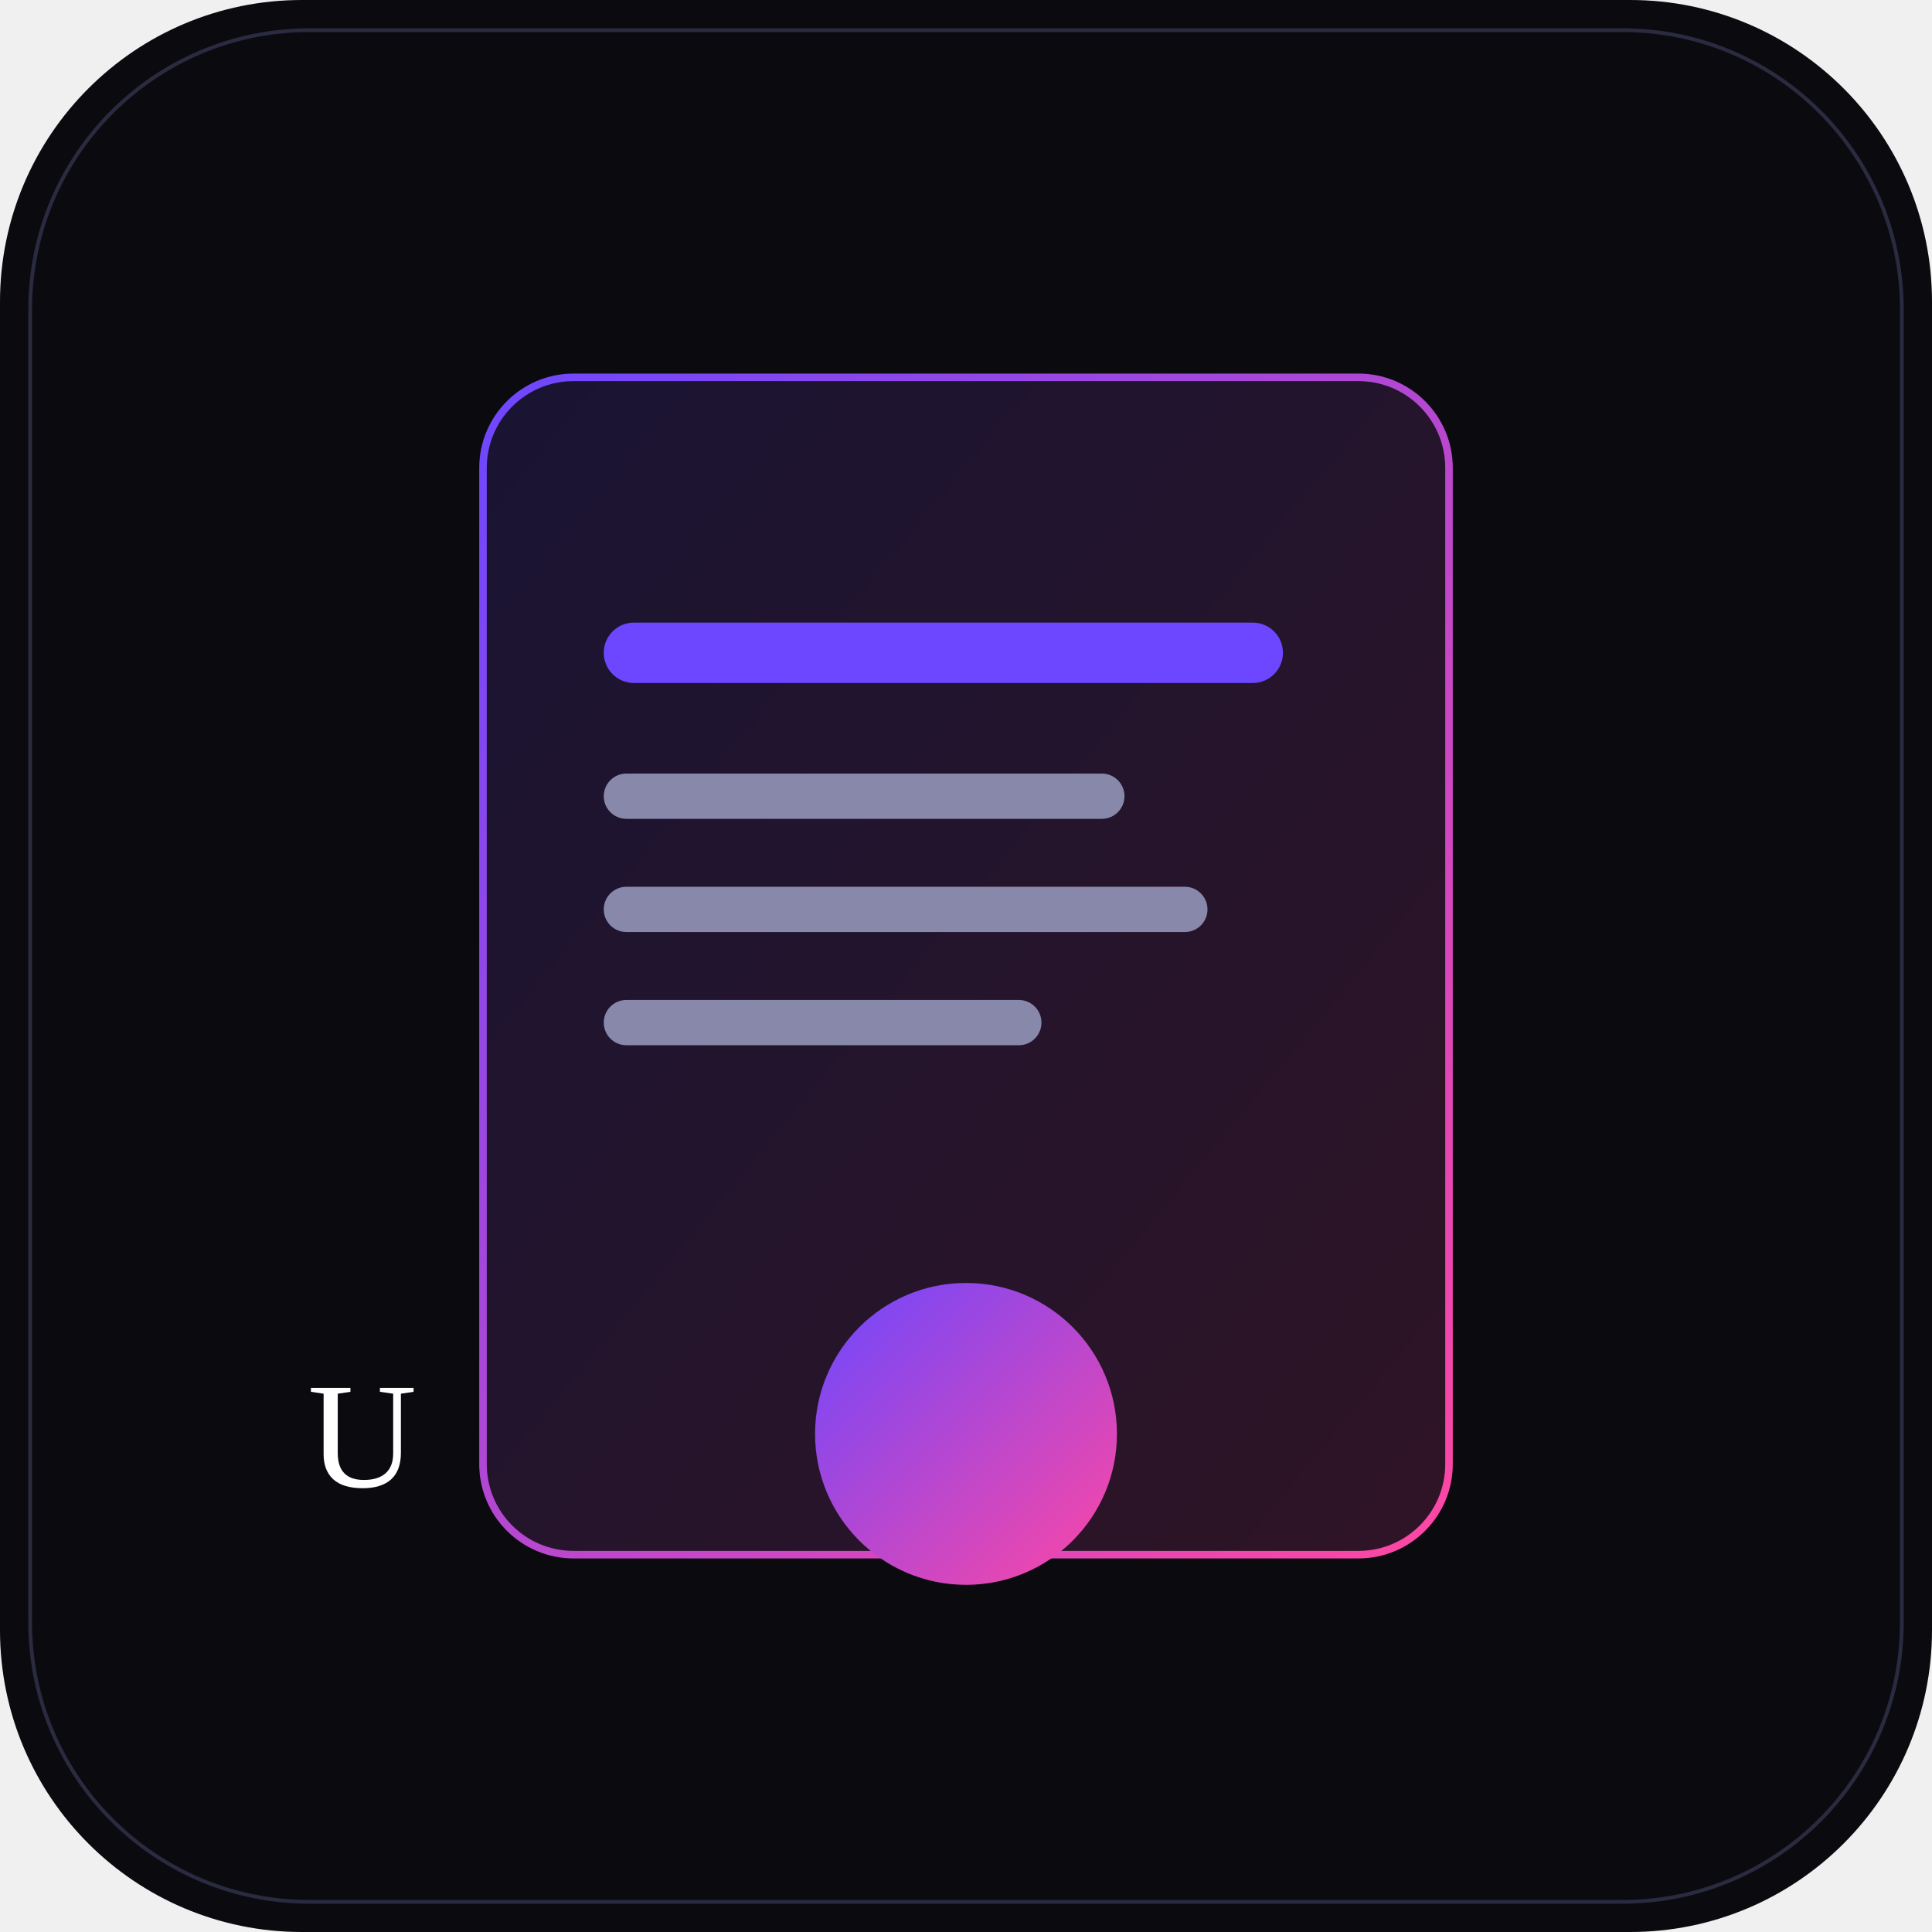
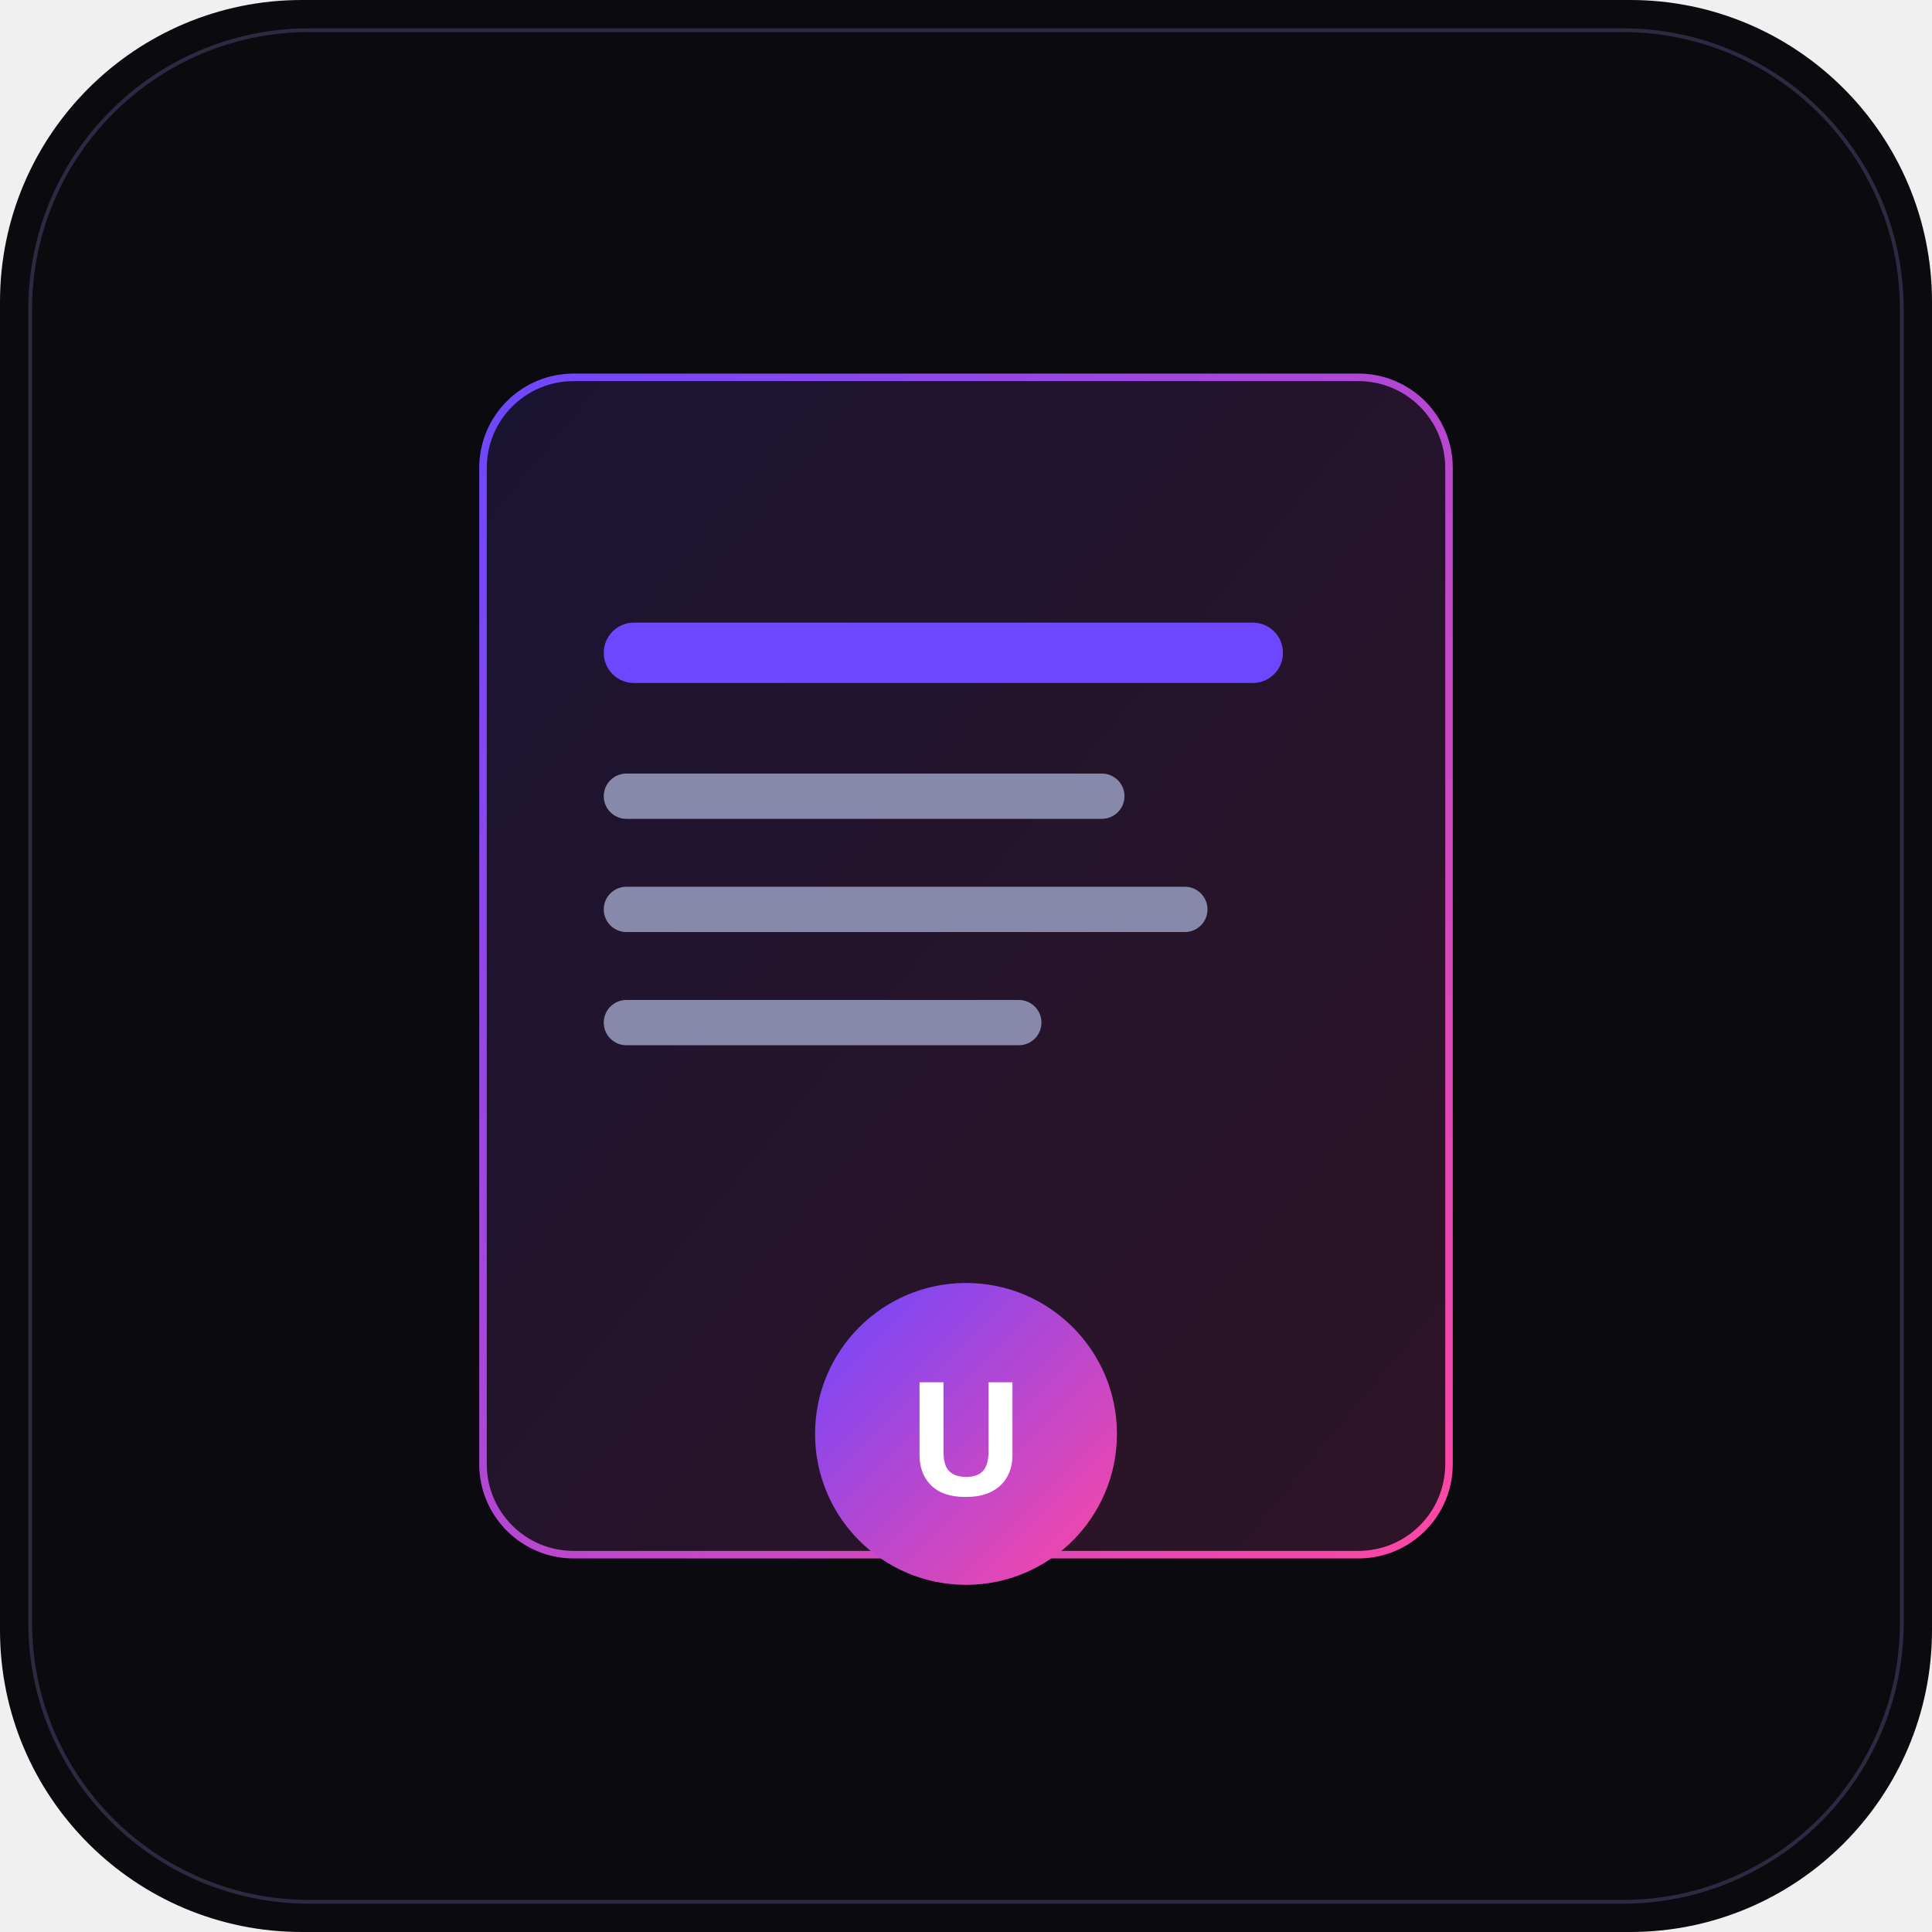
<svg xmlns="http://www.w3.org/2000/svg" viewBox="0 0 512 512">
  <rect width="512" height="512" rx="80" fill="#0a0a0f" />
  <rect x="8" y="8" width="496" height="496" rx="74" fill="none" stroke="#2a2a40" stroke-width="1" />
  <defs>
    <linearGradient id="g1" x1="0" y1="0" x2="1" y2="1">
      <stop offset="0%" stop-color="#6c47ff" />
      <stop offset="100%" stop-color="#ff47a3" />
    </linearGradient>
  </defs>
  <rect x="128" y="100" width="256" height="312" rx="24" fill="url(#g1)" opacity="0.15" />
  <rect x="128" y="100" width="256" height="312" rx="24" fill="none" stroke="url(#g1)" stroke-width="2" />
  <rect x="160" y="165" width="180" height="16" rx="8" fill="#6c47ff" />
  <rect x="160" y="205" width="138" height="12" rx="6" fill="#8888aa" />
  <rect x="160" y="235" width="160" height="12" rx="6" fill="#8888aa" />
  <rect x="160" y="265" width="116" height="12" rx="6" fill="#8888aa" />
  <circle cx="256" cy="380" r="40" fill="url(#g1)" />
-   <text x="96" y="394" text-anchor="middle" font-size="40" fill="white">U</text>
+   <text x="256" y="380" text-anchor="middle" dominant-baseline="central" font-size="42" font-family="sans-serif" font-weight="700" fill="white">U</text>
</svg>
